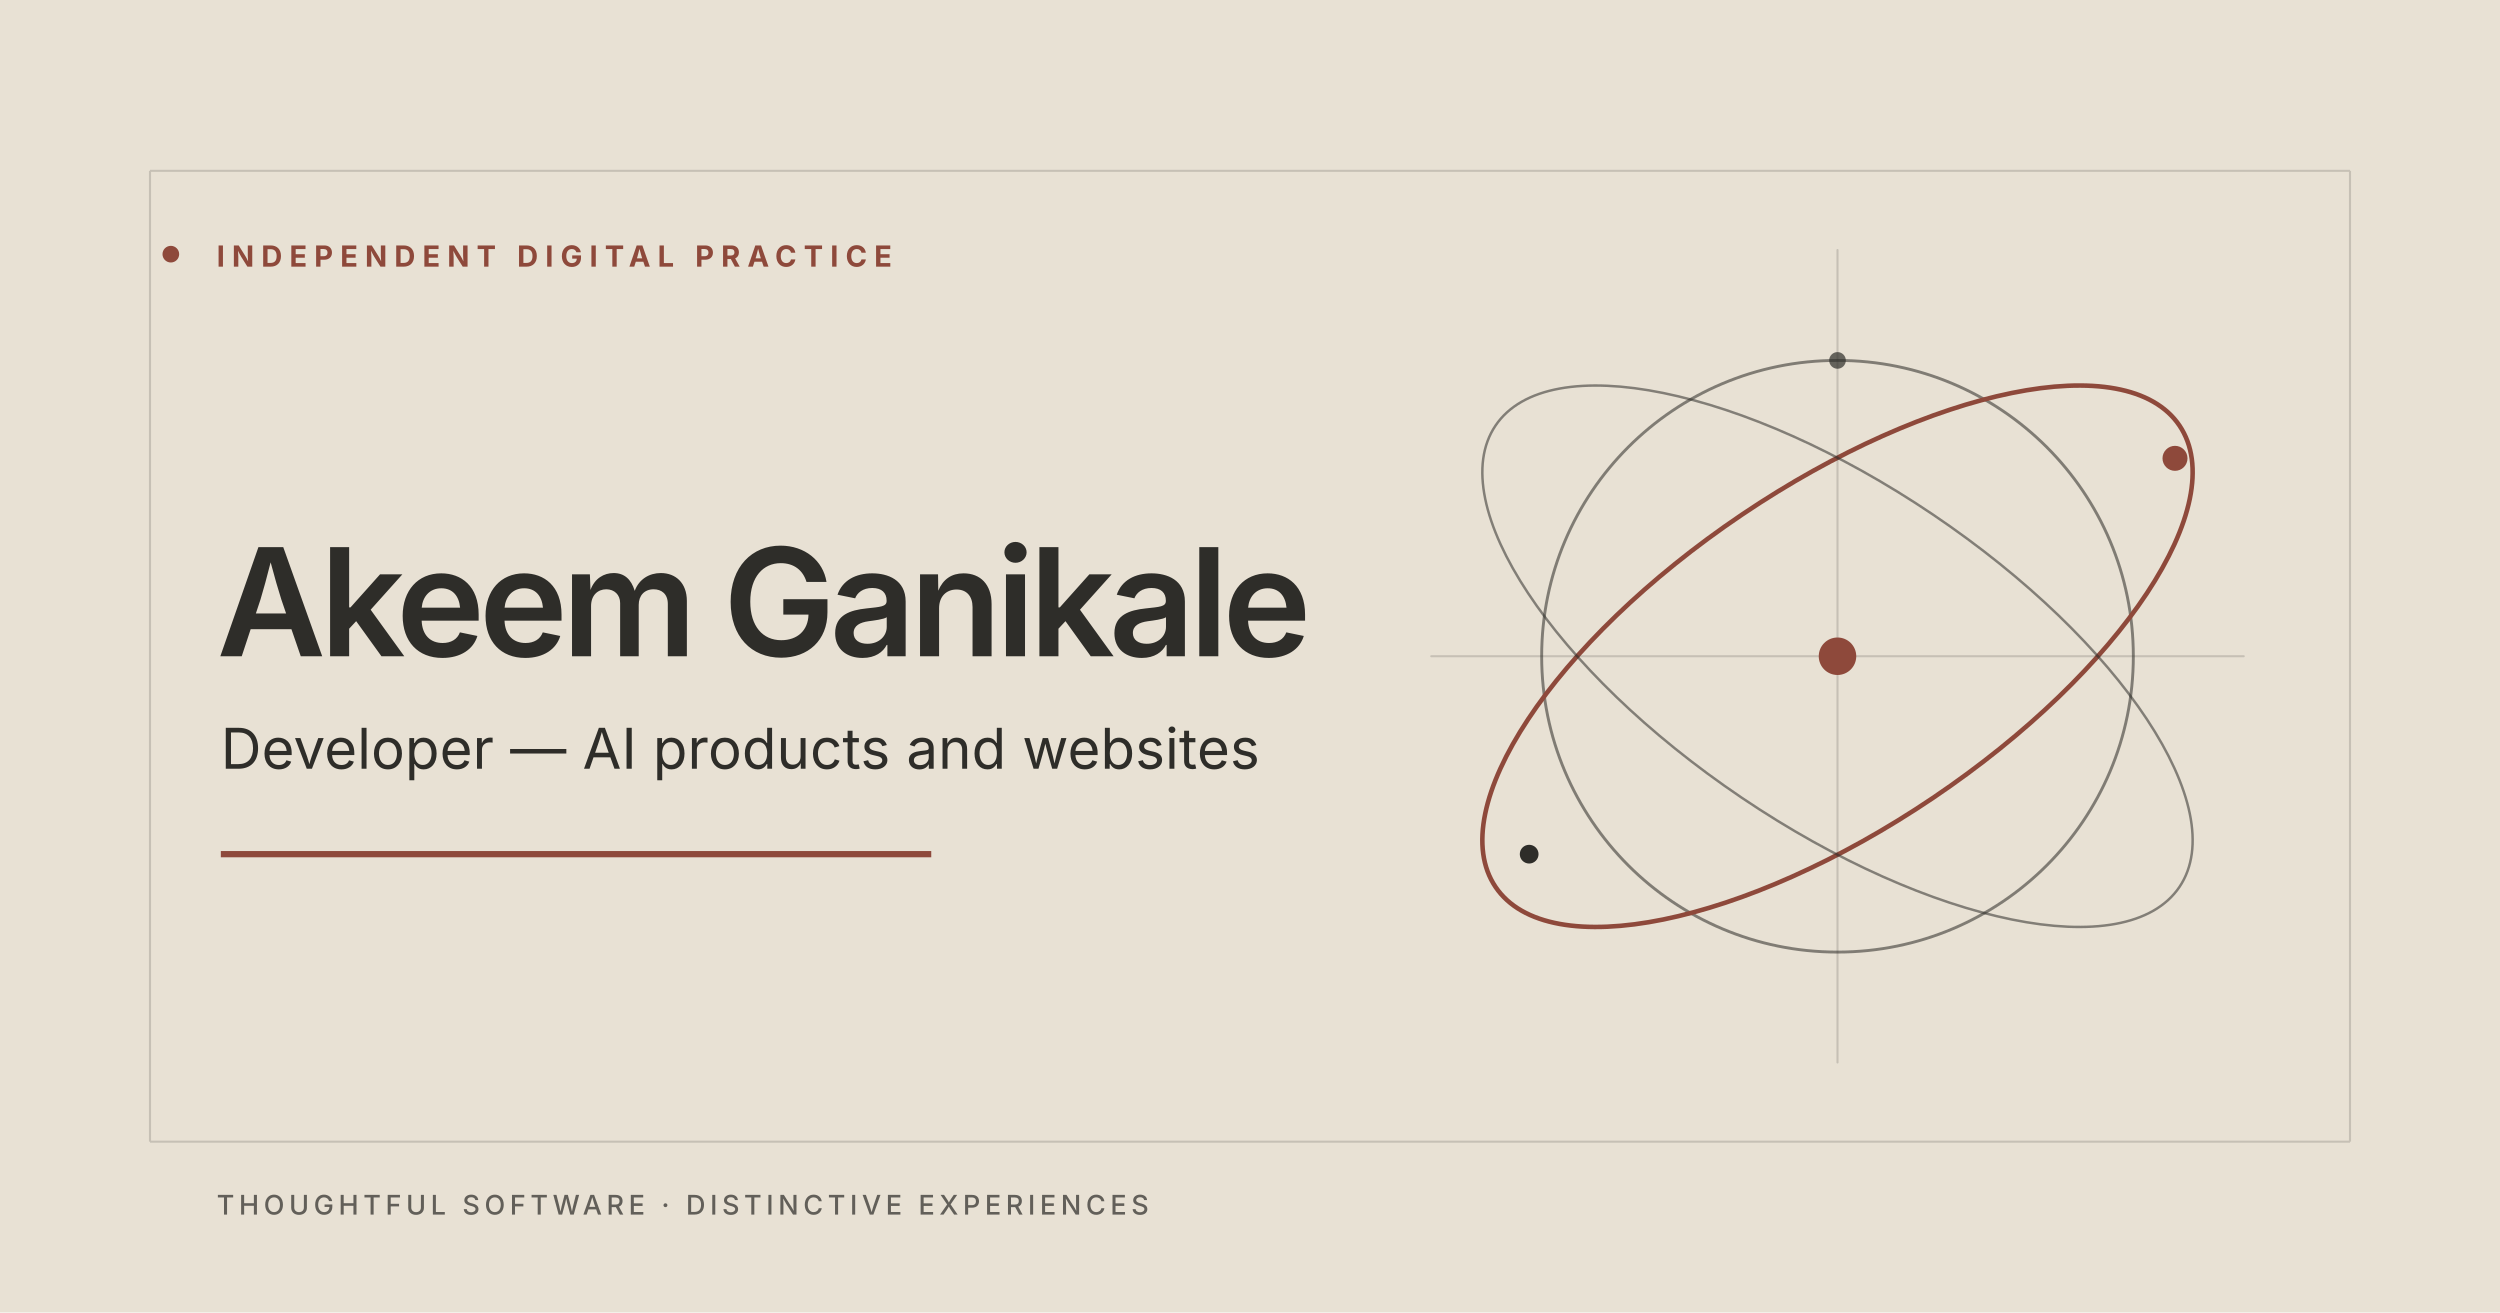
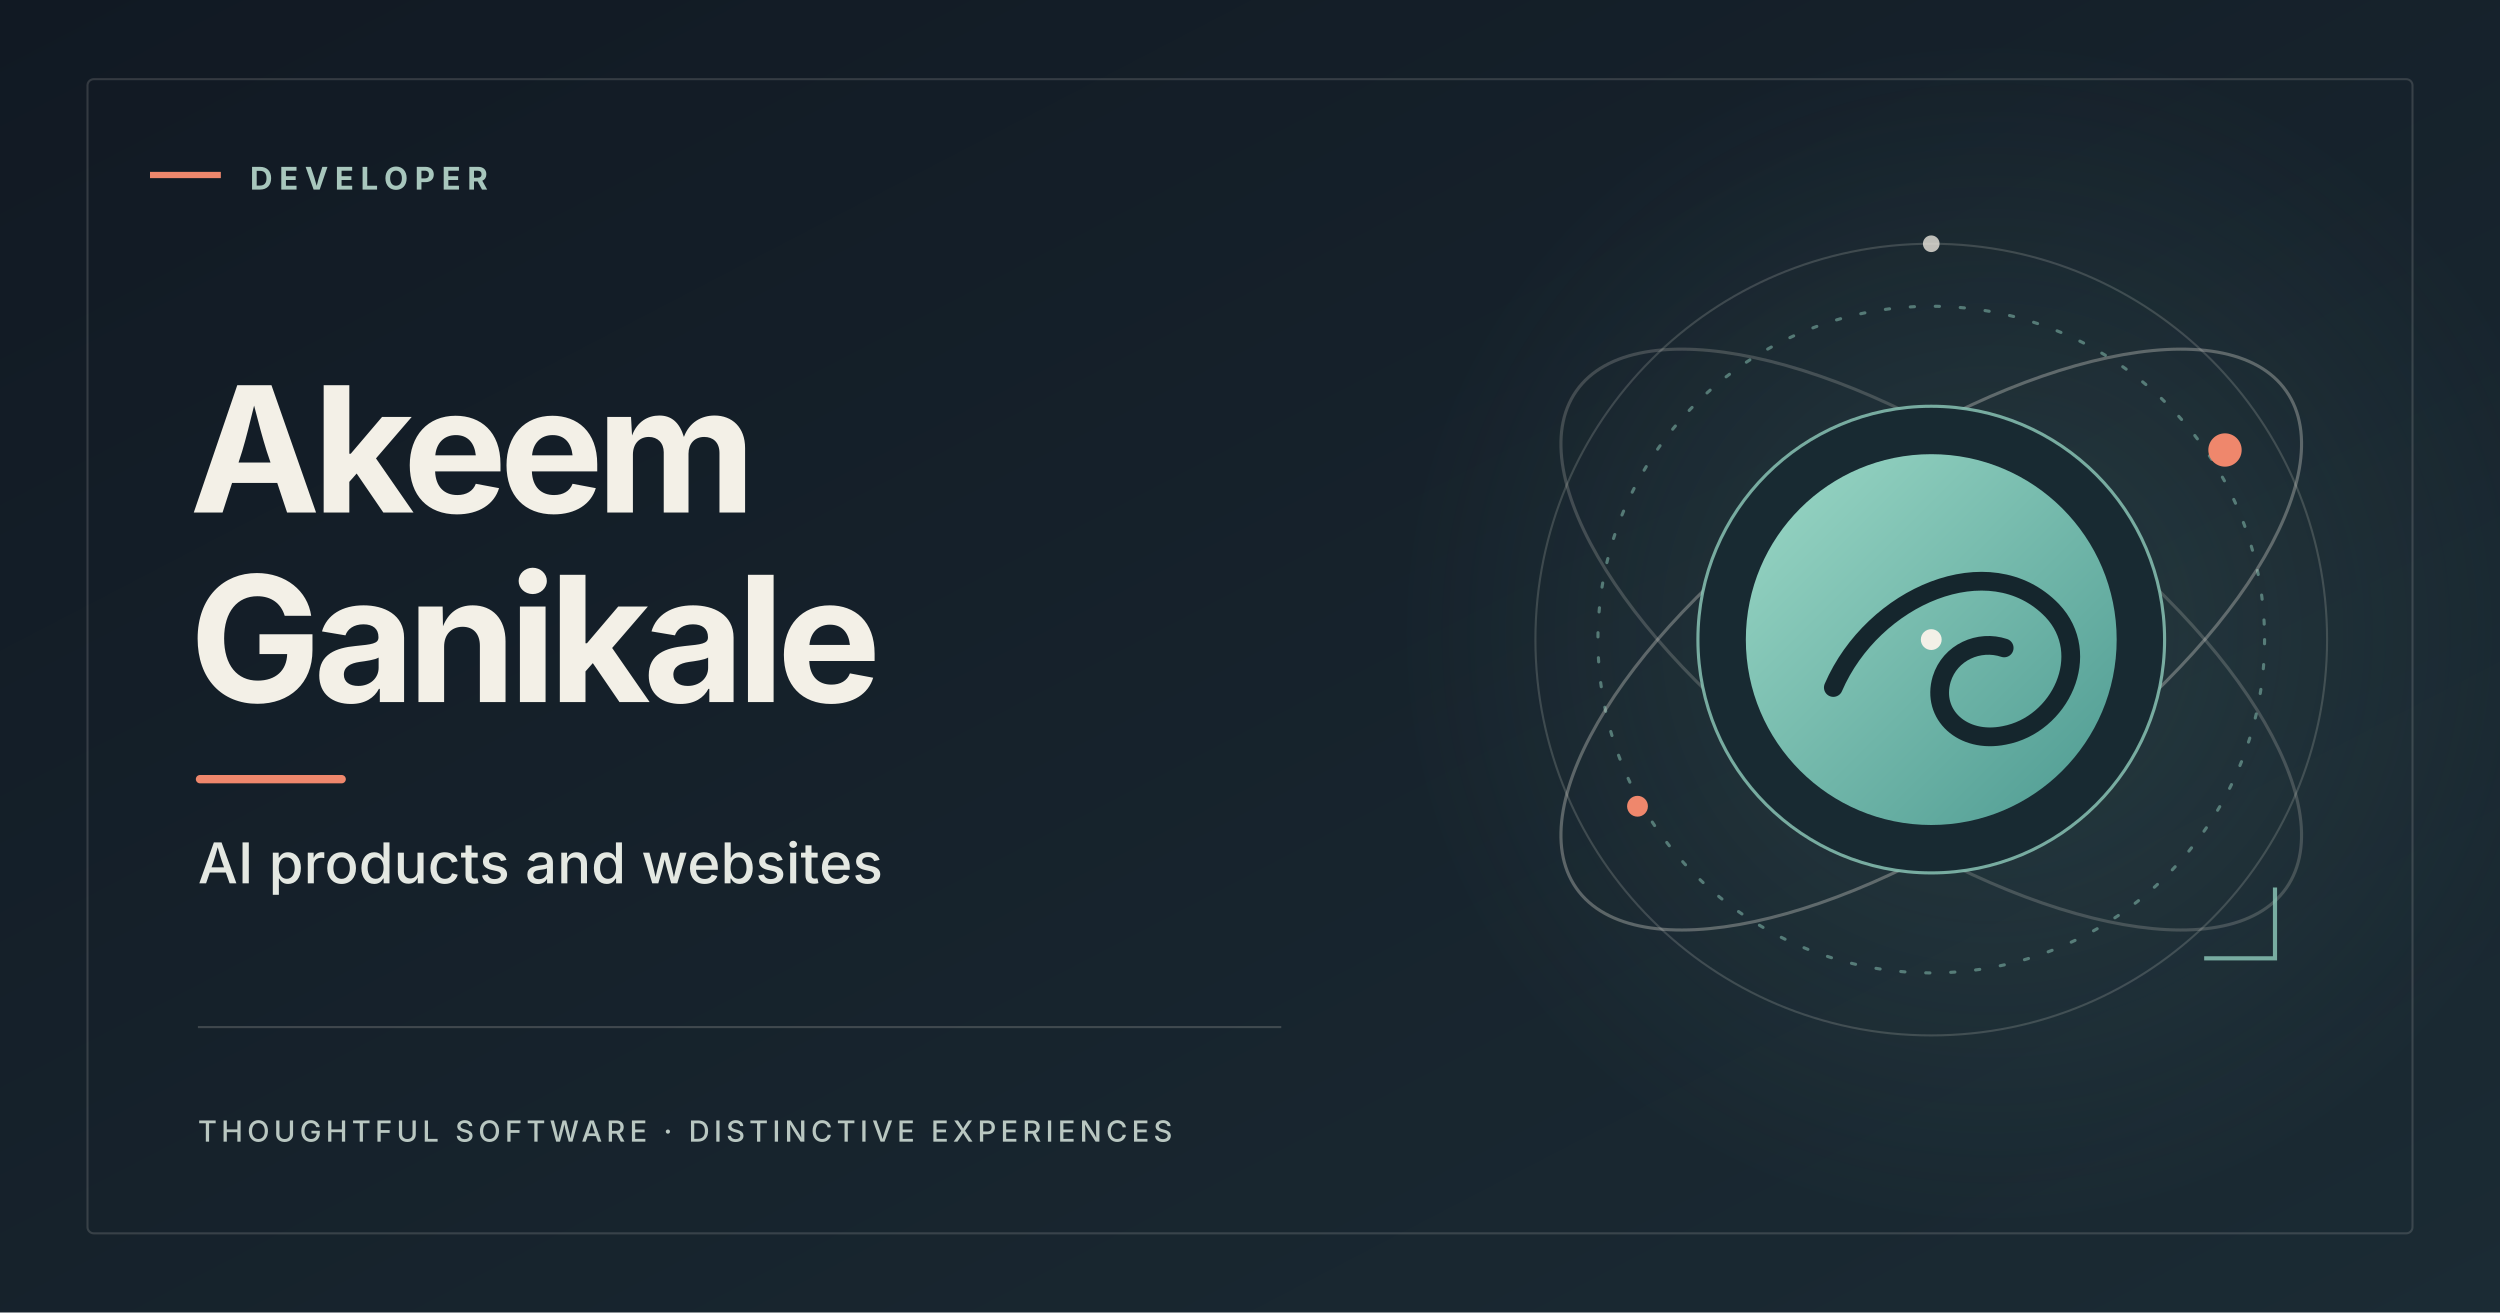
<svg xmlns="http://www.w3.org/2000/svg" width="1200" height="630" viewBox="0 0 1200 630" role="img" aria-labelledby="og-title og-desc">
-   <rect width="1200" height="630" fill="#E8E1D4" />
-   <g fill="none" stroke="#2E2D29" stroke-width="1" opacity="0.18">
-     <path d="M72 82H1128" />
-     <path d="M72 548H1128" />
-     <path d="M72 82V548" />
-     <path d="M1128 82V548" />
-   </g>
+   <defs>
+     <linearGradient id="bg" x1="0" y1="0" x2="1" y2="1">
+       <stop offset="0" stop-color="#111923" />
+       <stop offset="1" stop-color="#1b2b34" />
+     </linearGradient>
+     <linearGradient id="orb" x1="0" y1="0" x2="1" y2="1">
+       <stop offset="0" stop-color="#9bd8c6" />
+       <stop offset="1" stop-color="#4d9a91" />
+     </linearGradient>
+     <radialGradient id="glow">
+       <stop offset="0" stop-color="#6a9c91" stop-opacity=".18" />
+       <stop offset="1" stop-color="#6a9c91" stop-opacity="0" />
+     </radialGradient>
+   </defs>
+   <rect width="1200" height="630" fill="url(#bg)" />
+   <circle cx="956" cy="304" r="286" fill="url(#glow)" />
+   <rect x="42" y="38" width="1116" height="554" rx="3" fill="none" stroke="#e8e5db" stroke-opacity=".16" />
+   <path d="M72 84h34" stroke="#ef876c" stroke-width="3" />
  <g font-family="-apple-system, BlinkMacSystemFont, 'Segoe UI', sans-serif">
-     <text x="104" y="128" fill="#8E493B" font-size="14" font-weight="700" letter-spacing="3.4">INDEPENDENT DIGITAL PRACTICE</text>
-     <circle cx="82" cy="122" r="4" fill="#8E493B" />
-     <text x="104" y="315" fill="#2E2D29" font-size="72" font-weight="600" letter-spacing="-2.8">Akeem Ganikale</text>
-     <text x="106" y="369" fill="#2E2D29" font-size="27" font-weight="400" letter-spacing="0.1">Developer — AI products and websites</text>
-     <path d="M106 410H447" stroke="#8E493B" stroke-width="3" />
-     <text x="104" y="583" fill="#2E2D29" font-size="13" font-weight="500" letter-spacing="2.2" opacity="0.72">THOUGHTFUL SOFTWARE · DISTINCTIVE EXPERIENCES</text>
+     <text x="120" y="91" fill="#a8c7bd" font-size="15" font-weight="650" letter-spacing="3.2">DEVELOPER</text>
+     <text x="91" y="246" fill="#f3f0e7" font-size="84" font-weight="650" letter-spacing="-3.6">Akeem</text>
+     <text x="91" y="337" fill="#f3f0e7" font-size="84" font-weight="650" letter-spacing="-3.6">Ganikale</text>
+     <path d="M96 374h68" stroke="#ef876c" stroke-width="4" stroke-linecap="round" />
+     <text x="95" y="424" fill="#e4e8e2" font-size="27" font-weight="450" letter-spacing=".1">AI products and websites</text>
+     <path d="M95 493h520" stroke="#e8e5db" stroke-opacity=".2" />
+     <text x="95" y="548" fill="#b9c7c1" font-size="14" font-weight="550" letter-spacing="2.05">THOUGHTFUL SOFTWARE · DISTINCTIVE EXPERIENCES</text>
  </g>
  <g fill="none" stroke-linecap="round">
-     <circle cx="882" cy="315" r="142" stroke="#2E2D29" stroke-width="1.4" opacity="0.56" />
-     <ellipse cx="882" cy="315" rx="198" ry="82" transform="rotate(-34 882 315)" stroke="#8E493B" stroke-width="2.2" />
-     <ellipse cx="882" cy="315" rx="198" ry="82" transform="rotate(34 882 315)" stroke="#2E2D29" stroke-width="1.2" opacity="0.55" />
-     <path d="M882 120V510M687 315H1077" stroke="#2E2D29" stroke-width="1" opacity="0.18" />
+     <circle cx="927" cy="307" r="190" stroke="#e8e5db" stroke-opacity=".18" />
+     <circle cx="927" cy="307" r="160" stroke="#8fcbbb" stroke-opacity=".5" stroke-width="1.5" stroke-dasharray="2 10" />
+     <ellipse cx="927" cy="307" rx="208" ry="88" transform="rotate(-35 927 307)" stroke="#e8e5db" stroke-opacity=".32" stroke-width="1.5" />
+     <ellipse cx="927" cy="307" rx="208" ry="88" transform="rotate(35 927 307)" stroke="#e8e5db" stroke-opacity=".2" stroke-width="1.5" />
  </g>
-   <circle cx="882" cy="315" r="9" fill="#8E493B" />
-   <circle cx="1044" cy="220" r="6" fill="#8E493B" />
-   <circle cx="734" cy="410" r="4.5" fill="#2E2D29" />
-   <circle cx="882" cy="173" r="4" fill="#2E2D29" opacity="0.7" />
+   <circle cx="927" cy="307" r="112" fill="#182a32" stroke="#8fcbbb" stroke-opacity=".8" stroke-width="1.5" />
+   <circle cx="927" cy="307" r="89" fill="url(#orb)" />
+   <path d="M880 330c19-44 75-68 105-37 20 21 4 55-23 60-20 4-35-10-30-27 4-13 18-19 30-15" fill="none" stroke="#15262d" stroke-width="9" stroke-linecap="round" />
+   <circle cx="927" cy="307" r="5" fill="#f3f0e7" />
+   <circle cx="1068" cy="216" r="8" fill="#ef876c" />
+   <circle cx="786" cy="387" r="5" fill="#ef876c" />
+   <circle cx="927" cy="117" r="4" fill="#e8e5db" fill-opacity=".8" />
+   <path d="M1092 426v34h-34" fill="none" stroke="#8fcbbb" stroke-opacity=".8" stroke-width="2" />
</svg>
